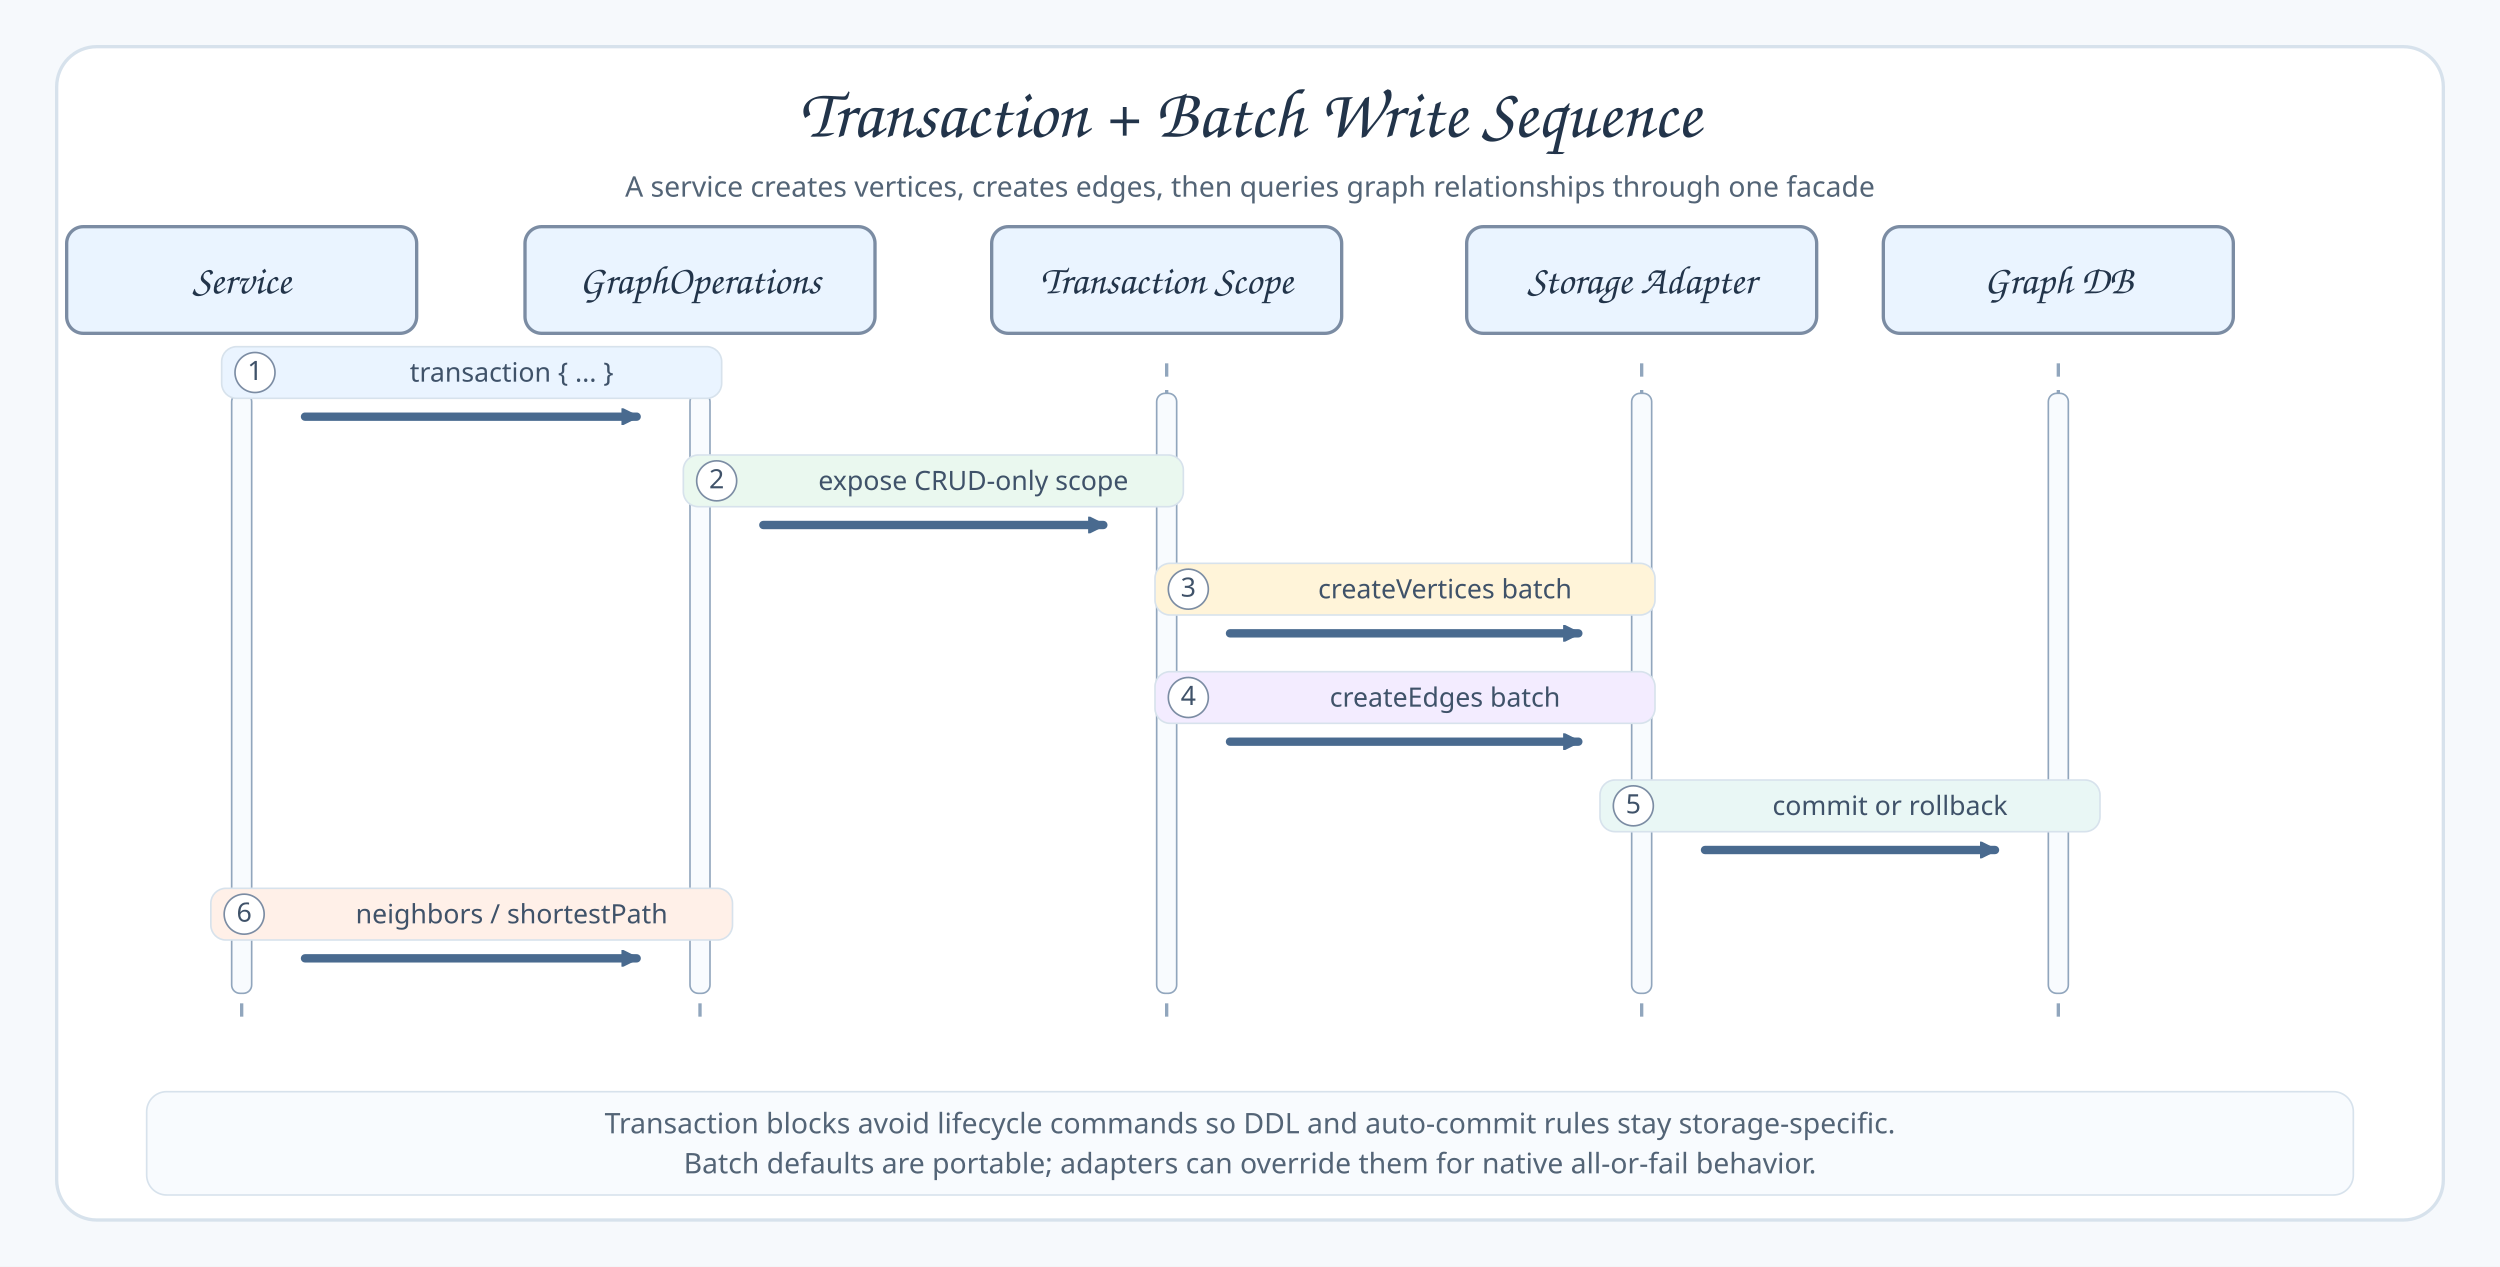
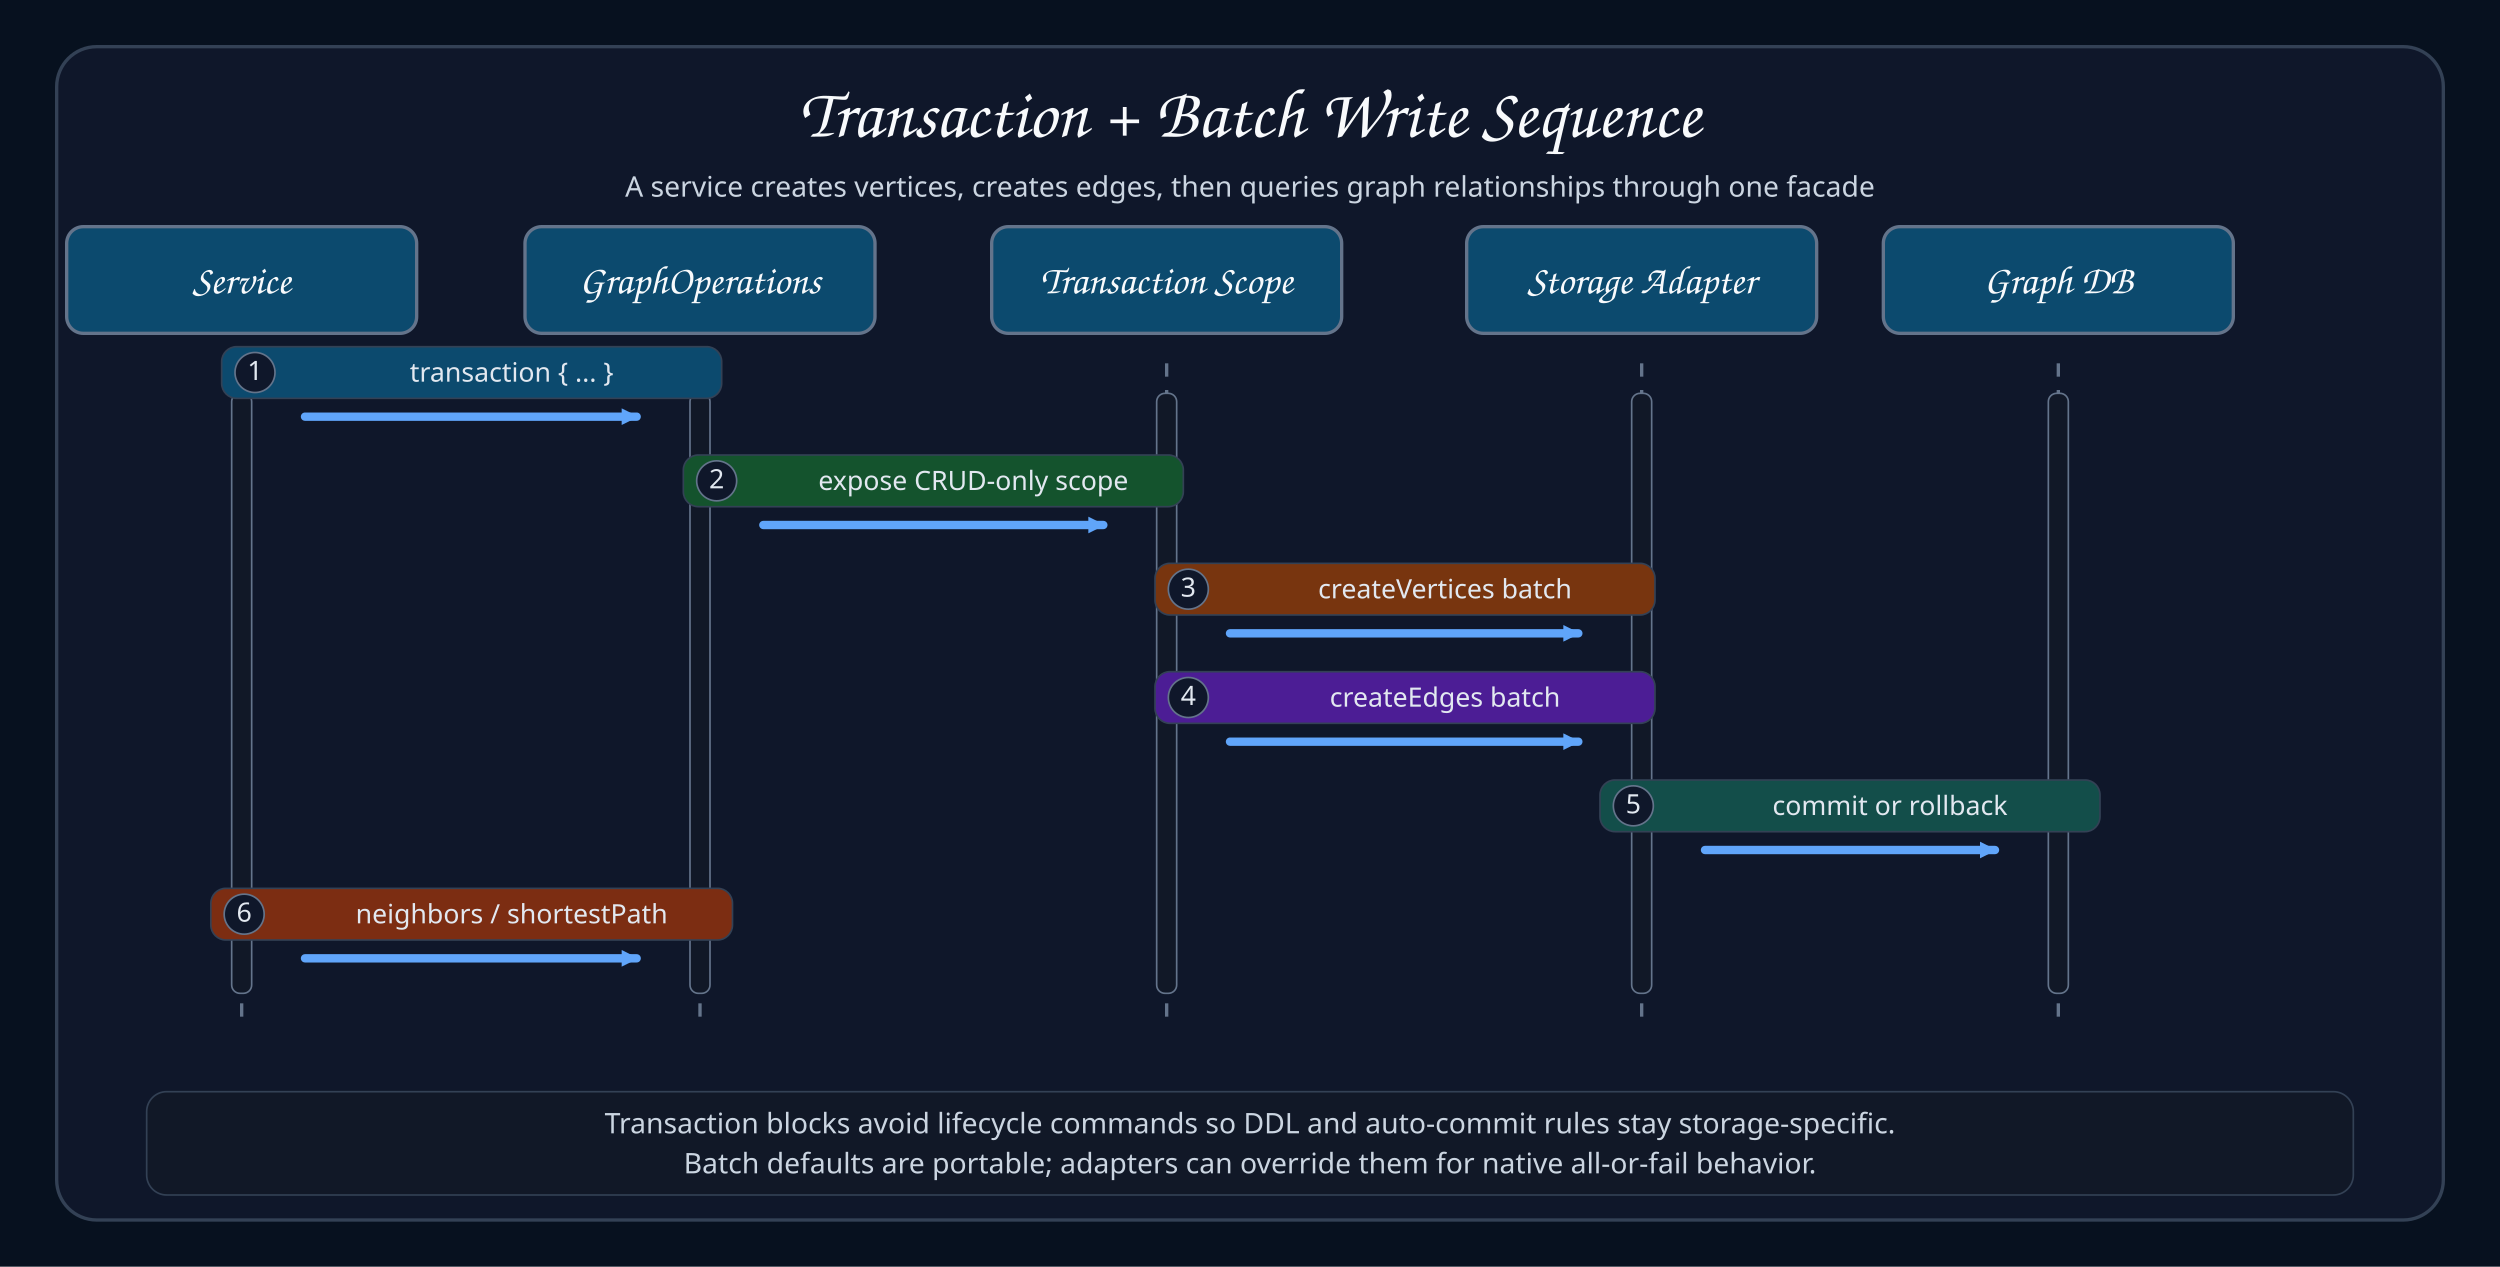
<svg xmlns="http://www.w3.org/2000/svg" width="1500" height="760" viewBox="0 0 1500 760">
  <defs>
    <marker id="arrow" markerWidth="10" markerHeight="10" refX="9" refY="5" orient="auto" markerUnits="userSpaceOnUse" viewBox="0 0 10 10">
-       <path d="M 0 0 L 10 5 L 0 10 Z" fill="#496A8F" stroke="#496A8F" />
+       <path d="M 0 0 L 10 5 L 0 10 Z" fill="#60A5FA" />
    </marker>
    <style>
-     .canvas{fill:#F6F9FC}.frame{fill:#FFFFFF;stroke:#D7E2EC;stroke-width:2}
-     .title{font-family:"Architects Daughter","Comic Sans MS",cursive;font-size:42px;fill:#22344A;font-weight:400}
-     .subtitle,.footer,.axis{font-family:"Comic Mono","Comic Sans MS",sans-serif;font-size:17px;fill:#536476;font-weight:400}
-     .nodeTitle,.participant{font-family:"Architects Daughter","Comic Sans MS",cursive;font-size:24px;fill:#22344A;font-weight:400}
-     .nodeBody,.labelText,.num{font-family:"Comic Mono","Comic Sans MS",sans-serif;font-size:16px;fill:#3F5269;font-weight:400}
-     .tableTitle{font-family:"Architects Daughter","Comic Sans MS",cursive;font-size:24px;fill:#22344A;font-weight:400}
-     .tableField,.edgeLabel{font-family:"Comic Mono","Comic Sans MS",sans-serif;font-size:15px;fill:#3F5269;font-weight:400}
-     .edge{fill:none;stroke:#496A8F;stroke-width:5;stroke-linecap:round;stroke-linejoin:round;marker-end:url(#arrow)}
-     .bus{fill:none;stroke:#496A8F;stroke-width:5;stroke-linecap:round;stroke-linejoin:round}
-     .lifeline{stroke:#91A6BD;stroke-width:2;stroke-dasharray:8 8}
+     .canvas{fill:#07111F}.frame{fill:#0F172A;stroke:#334155;stroke-width:2}
+     .title{font-family:"Architects Daughter","Comic Sans MS",cursive;font-size:42px;fill:#F8FAFC;font-weight:400}
+     .subtitle,.footer,.axis{font-family:"Comic Mono","Comic Sans MS",sans-serif;font-size:17px;fill:#CBD5E1;font-weight:400}
+     .nodeTitle,.participant{font-family:"Architects Daughter","Comic Sans MS",cursive;font-size:24px;fill:#F8FAFC;font-weight:400}
+     .nodeBody,.labelText,.num{font-family:"Comic Mono","Comic Sans MS",sans-serif;font-size:16px;fill:#E2E8F0;font-weight:400}
+     .tableTitle{font-family:"Architects Daughter","Comic Sans MS",cursive;font-size:24px;fill:#F8FAFC;font-weight:400}
+     .tableField,.edgeLabel{font-family:"Comic Mono","Comic Sans MS",sans-serif;font-size:15px;fill:#E2E8F0;font-weight:400}
+     .edge{fill:none;stroke:#60A5FA;stroke-width:5;stroke-linecap:round;stroke-linejoin:round;marker-end:url(#arrow)}
+     .bus{fill:none;stroke:#60A5FA;stroke-width:5;stroke-linecap:round;stroke-linejoin:round}
+     .lifeline{stroke:#64748B;stroke-width:2;stroke-dasharray:8 8}
    g[id]{filter:url(#shadow)}
  </style>
  </defs>
  <rect class="canvas" width="1500" height="760" />
  <rect class="frame" x="34" y="28" width="1432" height="704" rx="24" />
  <text class="title" x="750" y="82" text-anchor="middle">Transaction + Batch Write Sequence</text>
  <text class="subtitle" x="750" y="118" text-anchor="middle">A service creates vertices, creates edges, then queries graph relationships through one facade</text>
  <g>
-     <rect class="header" x="40" y="136" width="210" height="64" rx="10" fill="#EAF4FF" stroke="#7B8CA3" stroke-width="2" />
+     <rect class="header" x="40" y="136" width="210" height="64" rx="10" fill="#0C4A6E" stroke="#64748B" stroke-width="2" />
    <text class="participant" x="145" y="176" text-anchor="middle">Service</text>
    <line class="lifeline" x1="145" y1="218" x2="145" y2="610" />
-     <rect class="activation" x="139" y="236" width="12" height="360" rx="5" fill="#F8FBFE" stroke="#91A6BD" />
+     <rect class="activation" x="139" y="236" width="12" height="360" rx="5" fill="#111827" stroke="#64748B" />
  </g>
  <g>
-     <rect class="header" x="315" y="136" width="210" height="64" rx="10" fill="#EAF4FF" stroke="#7B8CA3" stroke-width="2" />
+     <rect class="header" x="315" y="136" width="210" height="64" rx="10" fill="#0C4A6E" stroke="#64748B" stroke-width="2" />
    <text class="participant" x="420" y="176" text-anchor="middle">GraphOperations</text>
    <line class="lifeline" x1="420" y1="218" x2="420" y2="610" />
-     <rect class="activation" x="414" y="236" width="12" height="360" rx="5" fill="#F8FBFE" stroke="#91A6BD" />
+     <rect class="activation" x="414" y="236" width="12" height="360" rx="5" fill="#111827" stroke="#64748B" />
  </g>
  <g>
-     <rect class="header" x="595" y="136" width="210" height="64" rx="10" fill="#EAF4FF" stroke="#7B8CA3" stroke-width="2" />
+     <rect class="header" x="595" y="136" width="210" height="64" rx="10" fill="#0C4A6E" stroke="#64748B" stroke-width="2" />
    <text class="participant" x="700" y="176" text-anchor="middle">Transaction Scope</text>
    <line class="lifeline" x1="700" y1="218" x2="700" y2="610" />
-     <rect class="activation" x="694" y="236" width="12" height="360" rx="5" fill="#F8FBFE" stroke="#91A6BD" />
+     <rect class="activation" x="694" y="236" width="12" height="360" rx="5" fill="#111827" stroke="#64748B" />
  </g>
  <g>
-     <rect class="header" x="880" y="136" width="210" height="64" rx="10" fill="#EAF4FF" stroke="#7B8CA3" stroke-width="2" />
+     <rect class="header" x="880" y="136" width="210" height="64" rx="10" fill="#0C4A6E" stroke="#64748B" stroke-width="2" />
    <text class="participant" x="985" y="176" text-anchor="middle">Storage Adapter</text>
    <line class="lifeline" x1="985" y1="218" x2="985" y2="610" />
-     <rect class="activation" x="979" y="236" width="12" height="360" rx="5" fill="#F8FBFE" stroke="#91A6BD" />
+     <rect class="activation" x="979" y="236" width="12" height="360" rx="5" fill="#111827" stroke="#64748B" />
  </g>
  <g>
-     <rect class="header" x="1130" y="136" width="210" height="64" rx="10" fill="#EAF4FF" stroke="#7B8CA3" stroke-width="2" />
+     <rect class="header" x="1130" y="136" width="210" height="64" rx="10" fill="#0C4A6E" stroke="#64748B" stroke-width="2" />
    <text class="participant" x="1235" y="176" text-anchor="middle">Graph DB</text>
    <line class="lifeline" x1="1235" y1="218" x2="1235" y2="610" />
-     <rect class="activation" x="1229" y="236" width="12" height="360" rx="5" fill="#F8FBFE" stroke="#91A6BD" />
+     <rect class="activation" x="1229" y="236" width="12" height="360" rx="5" fill="#111827" stroke="#64748B" />
  </g>
  <g>
-     <rect class="label" x="133" y="208" width="300" height="31" rx="9" fill="#EAF4FF" stroke="#D7E2EC" />
-     <circle cx="153" cy="223.5" r="12" fill="#FFFFFF" stroke="#7B8CA3" />
+     <rect class="label" x="133" y="208" width="300" height="31" rx="9" fill="#0C4A6E" stroke="#334155" />
+     <circle cx="153" cy="223.5" r="12" fill="#0F172A" stroke="#64748B" />
    <text class="num" x="153" y="228" text-anchor="middle">1</text>
    <text class="labelText" x="307" y="229" text-anchor="middle">transaction { ... }</text>
    <path class="edge" data-connector="service-to-ops" d="M183 250 H382" />
  </g>
  <g>
-     <rect class="label" x="410" y="273" width="300" height="31" rx="9" fill="#EAF8EF" stroke="#D7E2EC" />
-     <circle cx="430" cy="288.5" r="12" fill="#FFFFFF" stroke="#7B8CA3" />
+     <rect class="label" x="410" y="273" width="300" height="31" rx="9" fill="#14532D" stroke="#334155" />
+     <circle cx="430" cy="288.5" r="12" fill="#0F172A" stroke="#64748B" />
    <text class="num" x="430" y="293" text-anchor="middle">2</text>
    <text class="labelText" x="584" y="294" text-anchor="middle">expose CRUD-only scope</text>
    <path class="edge" data-connector="ops-to-tx" d="M458 315 H662" />
  </g>
  <g>
-     <rect class="label" x="693" y="338" width="300" height="31" rx="9" fill="#FFF4D9" stroke="#D7E2EC" />
-     <circle cx="713" cy="353.5" r="12" fill="#FFFFFF" stroke="#7B8CA3" />
+     <rect class="label" x="693" y="338" width="300" height="31" rx="9" fill="#78350F" stroke="#334155" />
+     <circle cx="713" cy="353.5" r="12" fill="#0F172A" stroke="#64748B" />
    <text class="num" x="713" y="358" text-anchor="middle">3</text>
    <text class="labelText" x="867" y="359" text-anchor="middle">createVertices batch</text>
    <path class="edge" data-connector="tx-to-adapter" d="M738 380 H947" />
  </g>
  <g>
-     <rect class="label" x="693" y="403" width="300" height="31" rx="9" fill="#F3ECFF" stroke="#D7E2EC" />
-     <circle cx="713" cy="418.5" r="12" fill="#FFFFFF" stroke="#7B8CA3" />
+     <rect class="label" x="693" y="403" width="300" height="31" rx="9" fill="#4C1D95" stroke="#334155" />
+     <circle cx="713" cy="418.5" r="12" fill="#0F172A" stroke="#64748B" />
    <text class="num" x="713" y="423" text-anchor="middle">4</text>
    <text class="labelText" x="867" y="424" text-anchor="middle">createEdges batch</text>
    <path class="edge" data-connector="tx-to-adapter" d="M738 445 H947" />
  </g>
  <g>
-     <rect class="label" x="960" y="468" width="300" height="31" rx="9" fill="#E9F7F5" stroke="#D7E2EC" />
-     <circle cx="980" cy="483.5" r="12" fill="#FFFFFF" stroke="#7B8CA3" />
+     <rect class="label" x="960" y="468" width="300" height="31" rx="9" fill="#134E4A" stroke="#334155" />
+     <circle cx="980" cy="483.5" r="12" fill="#0F172A" stroke="#64748B" />
    <text class="num" x="980" y="488" text-anchor="middle">5</text>
    <text class="labelText" x="1134" y="489" text-anchor="middle">commit or rollback</text>
    <path class="edge" data-connector="adapter-to-db" d="M1023 510 H1197" />
  </g>
  <g>
-     <rect class="label" x="126.5" y="533" width="313" height="31" rx="9" fill="#FFF0E8" stroke="#D7E2EC" />
-     <circle cx="146.5" cy="548.5" r="12" fill="#FFFFFF" stroke="#7B8CA3" />
+     <rect class="label" x="126.5" y="533" width="313" height="31" rx="9" fill="#7C2D12" stroke="#334155" />
+     <circle cx="146.5" cy="548.5" r="12" fill="#0F172A" stroke="#64748B" />
    <text class="num" x="146.5" y="553" text-anchor="middle">6</text>
    <text class="labelText" x="307" y="554" text-anchor="middle">neighbors / shortestPath</text>
    <path class="edge" data-connector="service-to-ops" d="M183 575 H382" />
  </g>
-   <rect x="88" y="655" width="1324" height="62" rx="12" fill="#F8FBFE" stroke="#D7E2EC" />
+   <rect x="88" y="655" width="1324" height="62" rx="12" fill="#111827" stroke="#334155" />
  <text class="footer" x="750" y="680" text-anchor="middle">Transaction blocks avoid lifecycle commands so DDL and auto-commit rules stay storage-specific.</text>
  <text class="footer" x="750" y="704" text-anchor="middle">Batch defaults are portable; adapters can override them for native all-or-fail behavior.</text>
</svg>
